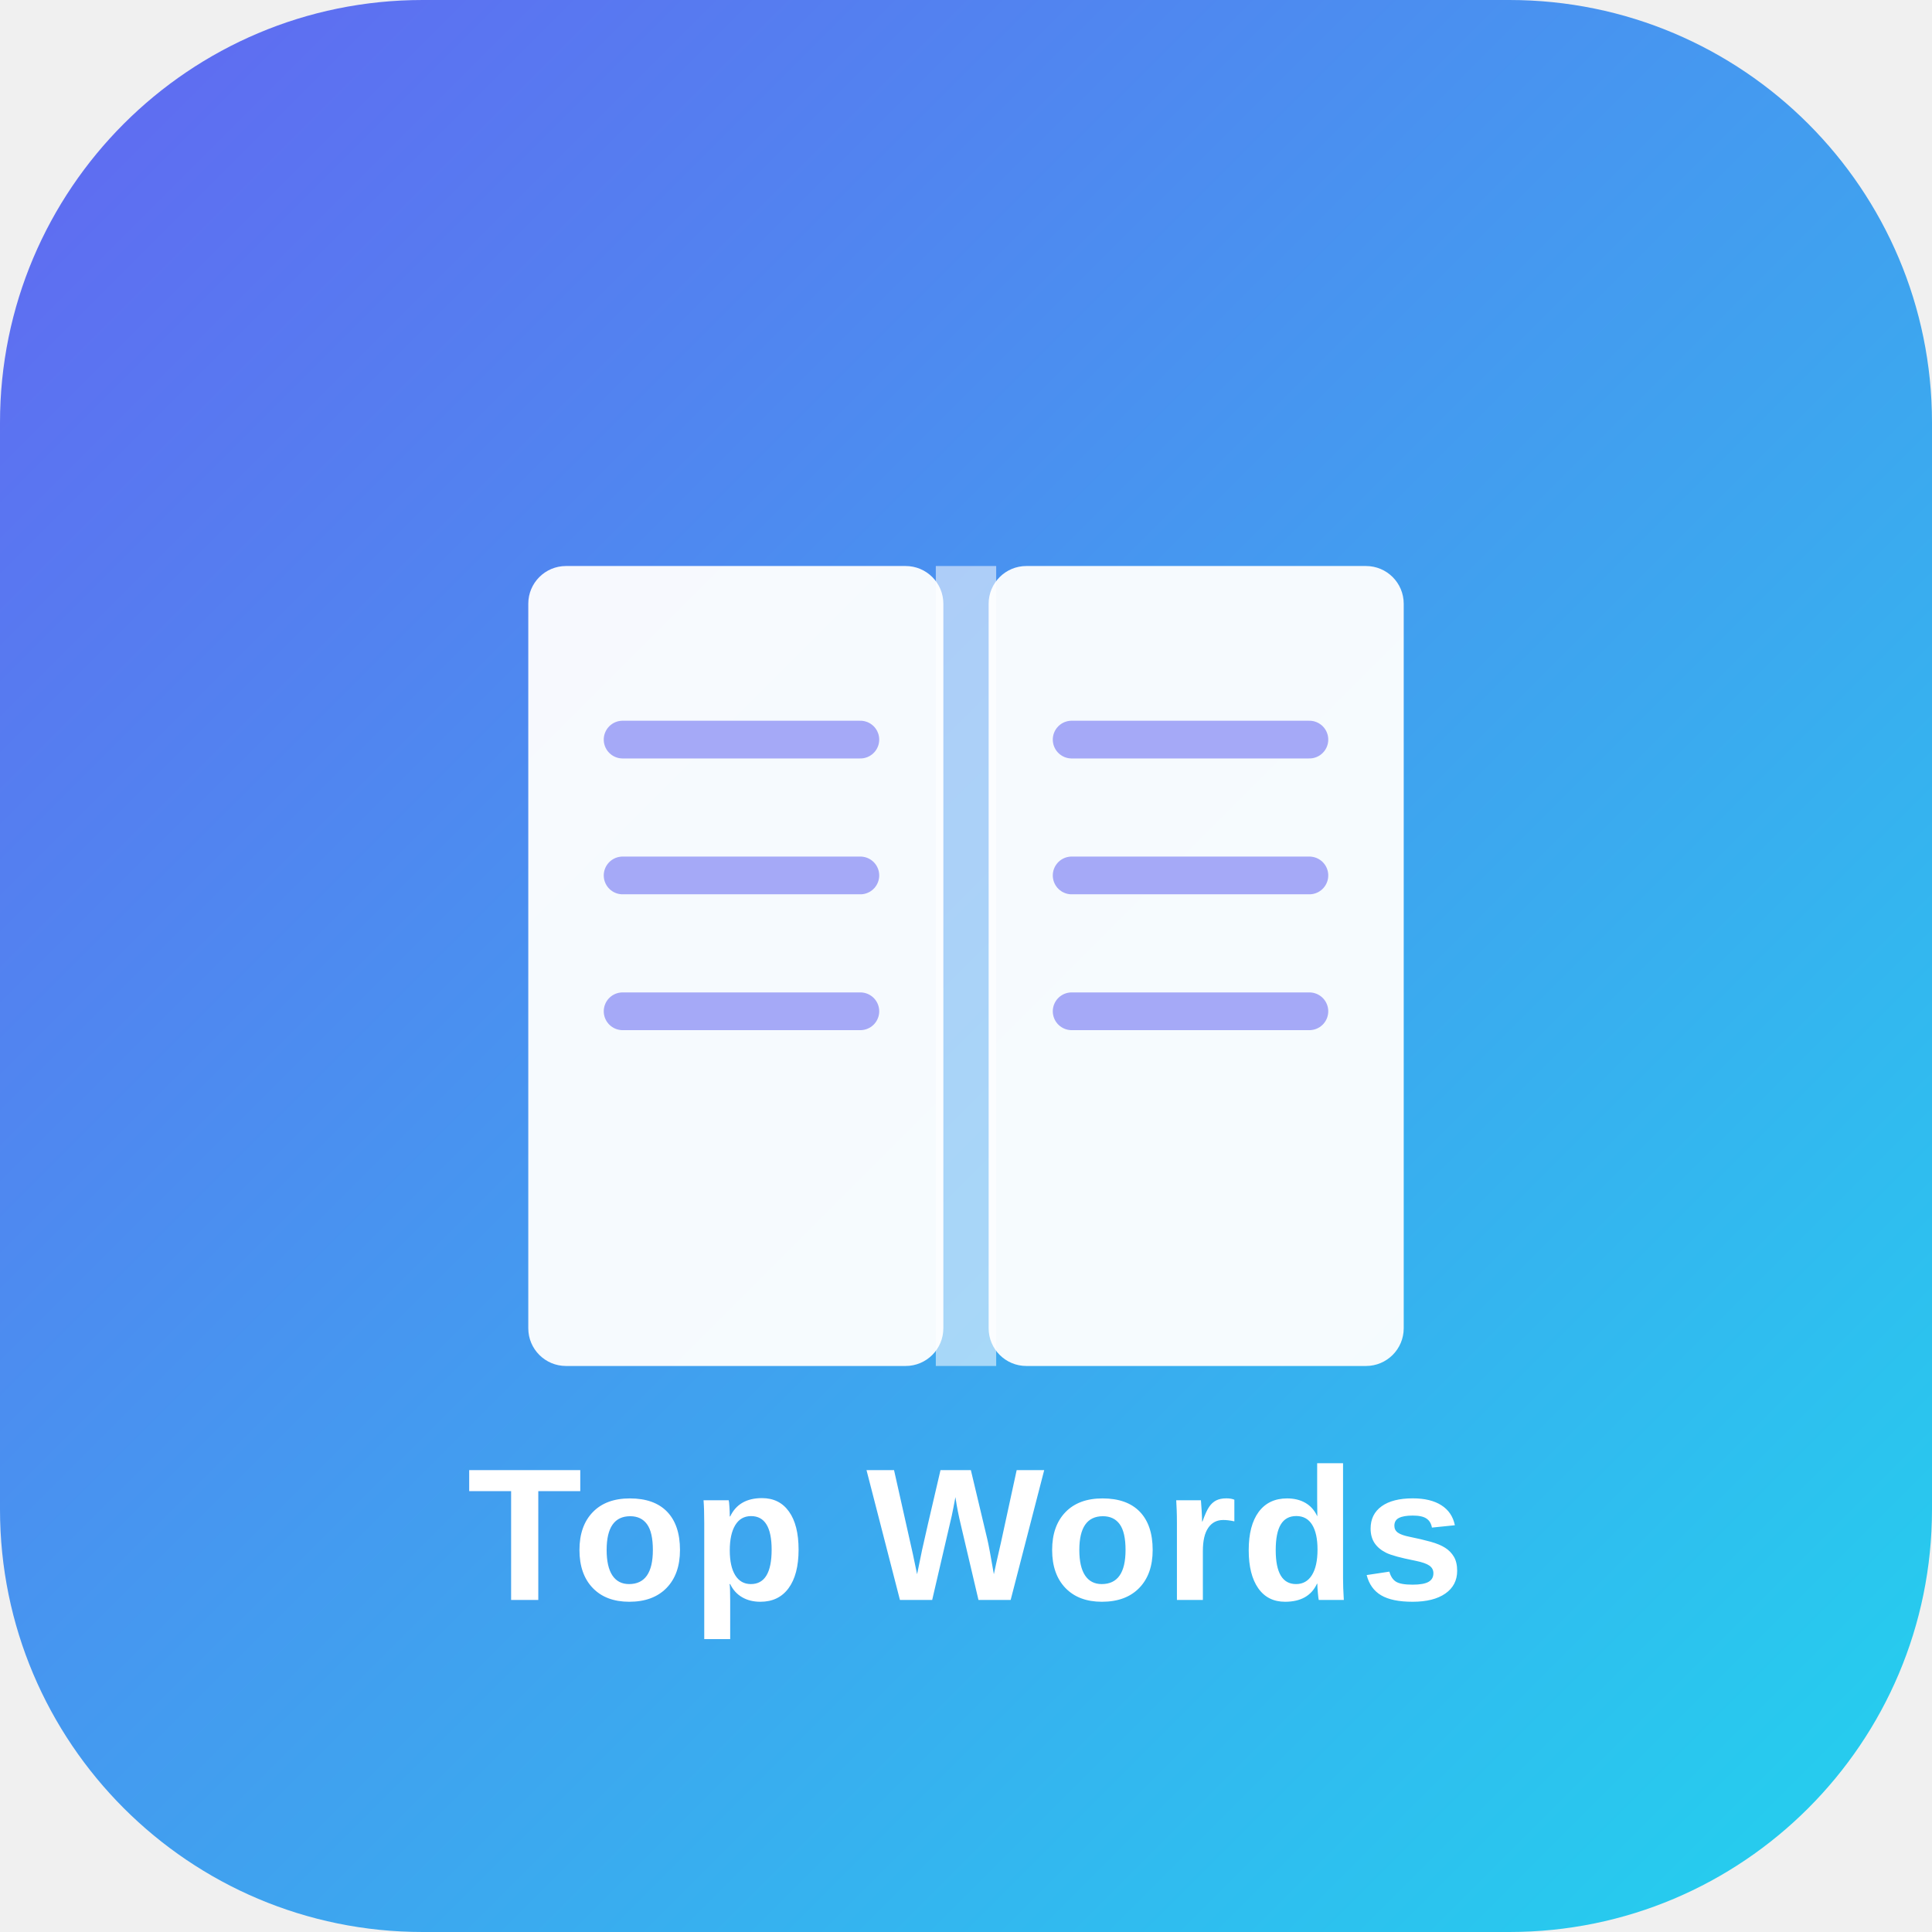
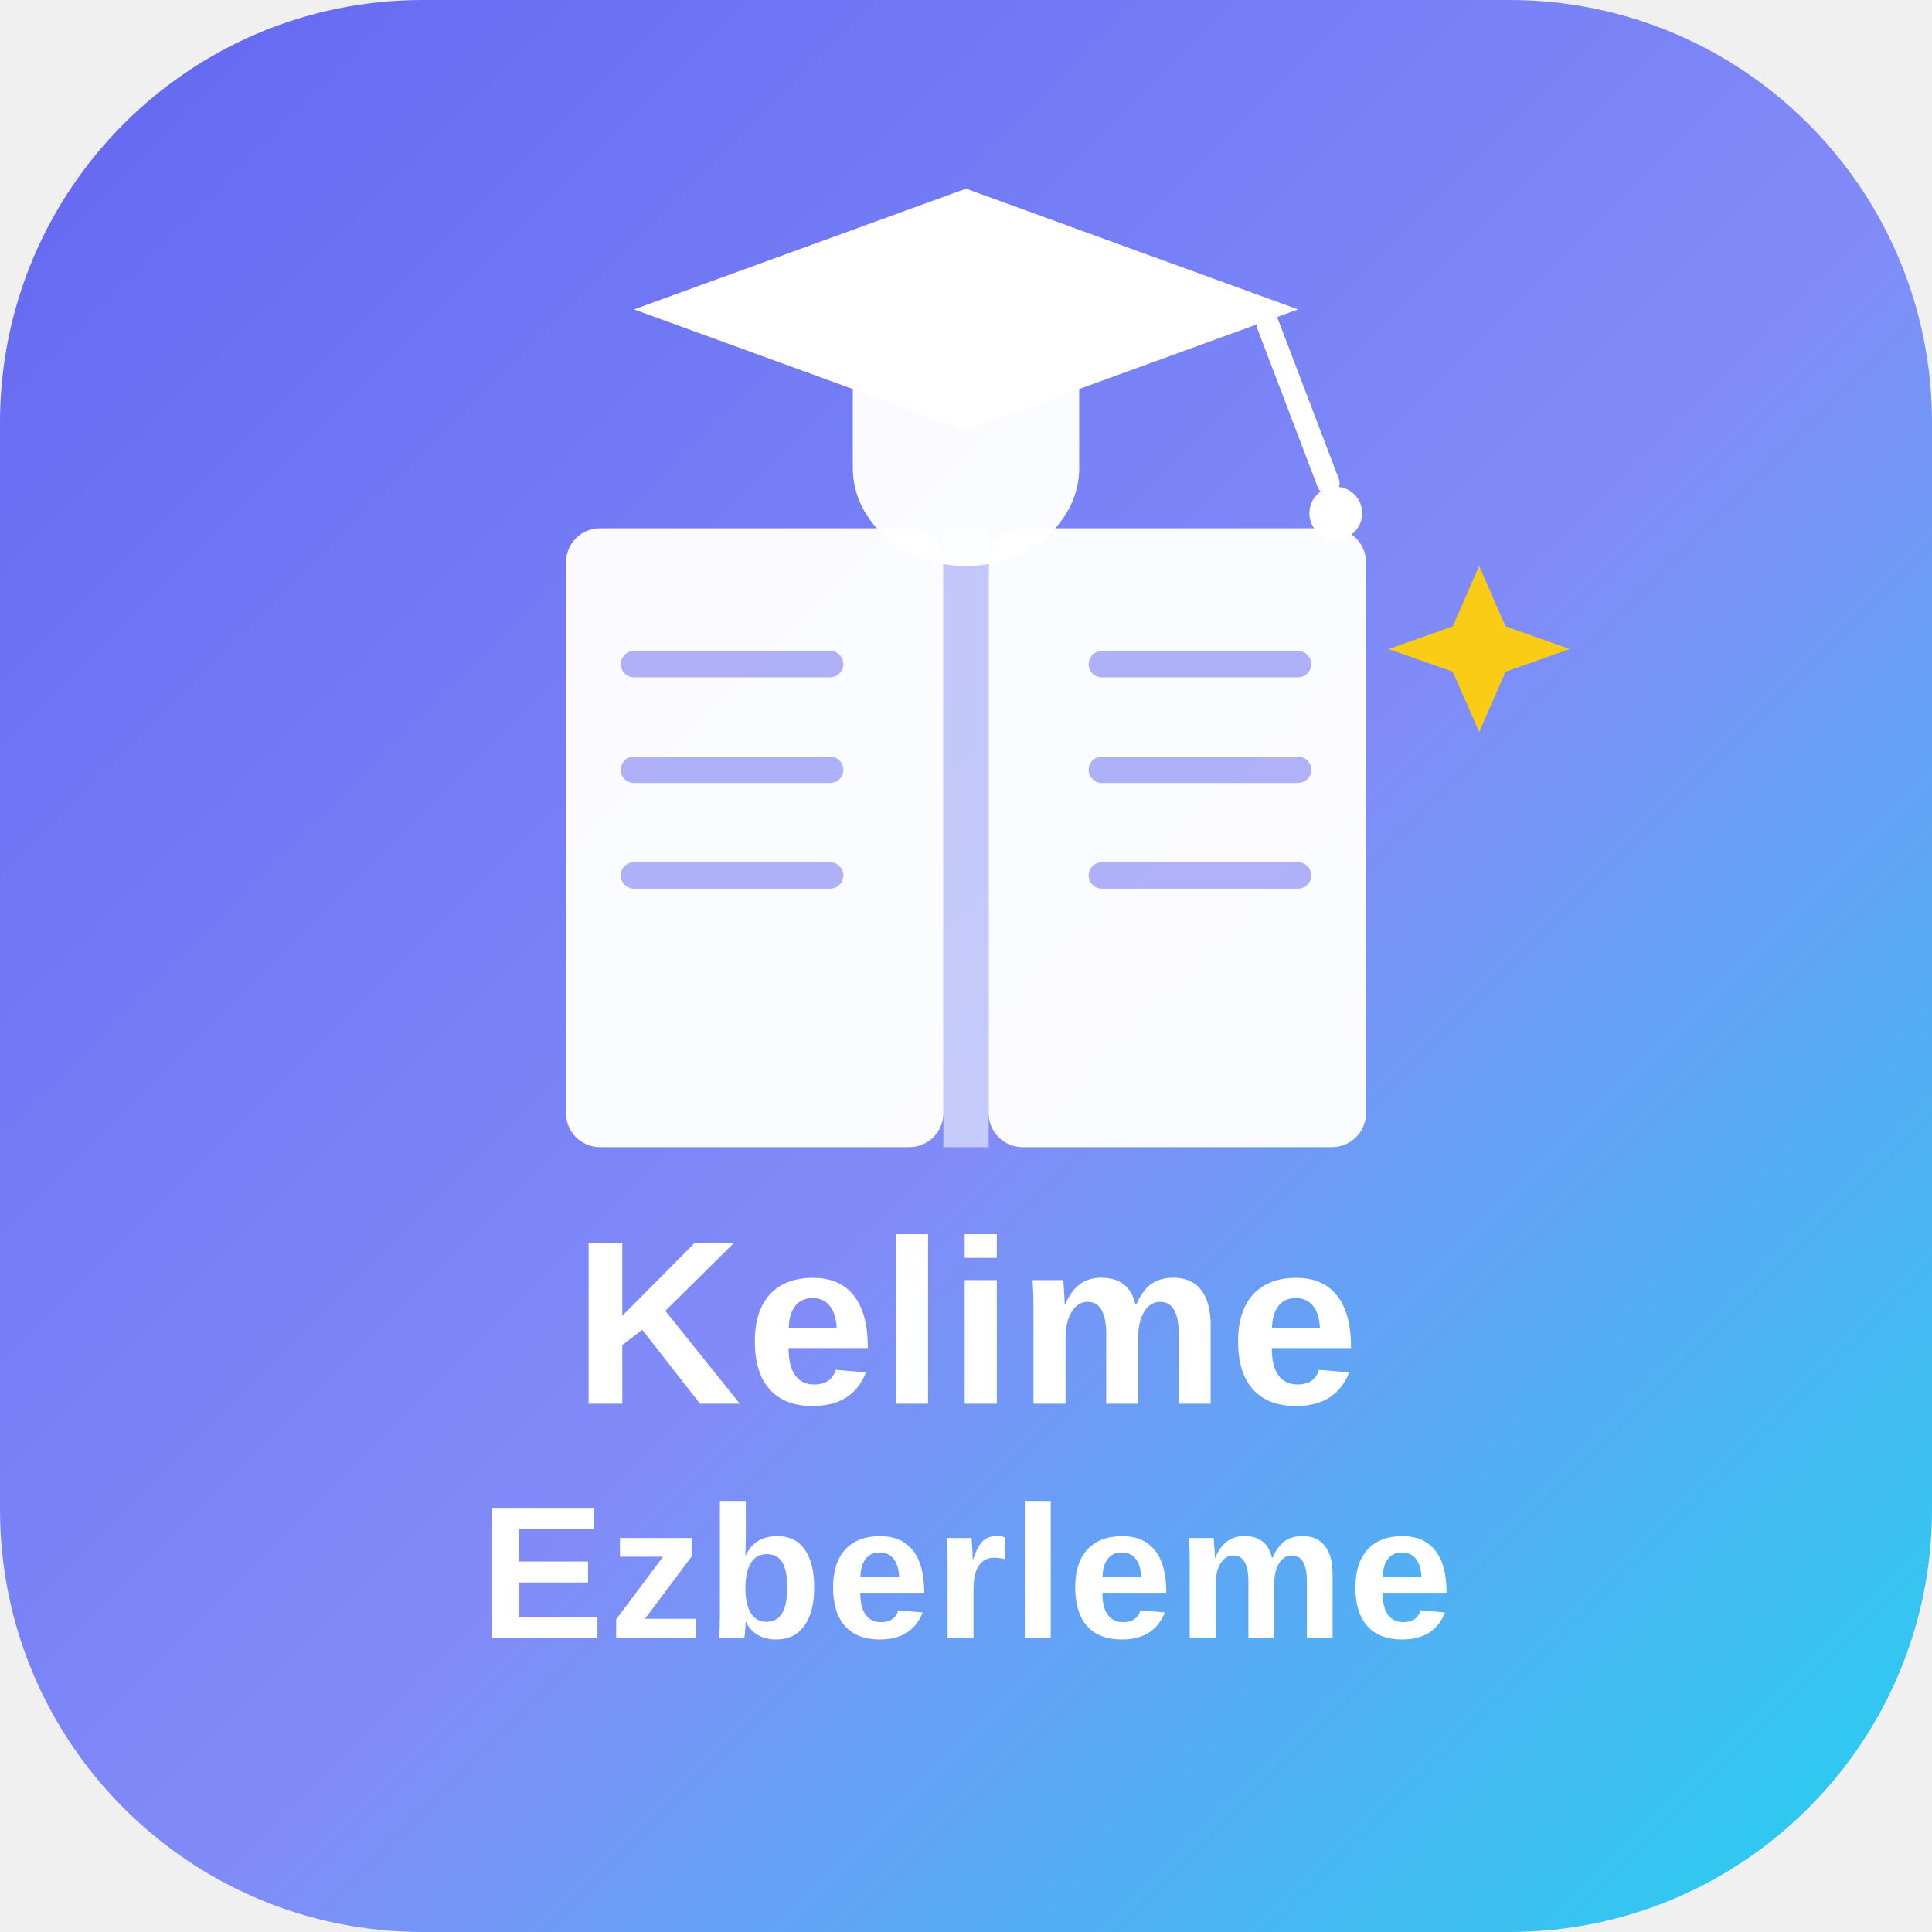
- <svg xmlns="http://www.w3.org/2000/svg" width="512" height="512" viewBox="0 0 512 512" role="img" aria-label="Top Words">
+ <svg xmlns="http://www.w3.org/2000/svg" width="512" height="512" viewBox="0 0 512 512" role="img" aria-label="Kelime Ezberleme - Top Words">
  <defs>
    <linearGradient id="bg" x1="0" y1="0" x2="1" y2="1">
      <stop offset="0" stop-color="#6366f1" />
+       <stop offset="0.55" stop-color="#818cf8" />
      <stop offset="1" stop-color="#22d3ee" />
    </linearGradient>
  </defs>
  <rect width="512" height="512" rx="112" fill="url(#bg)" />
  <g fill="#ffffff">
-     <rect x="140" y="150" width="110" height="212" rx="10" opacity="0.95" />
-     <rect x="262" y="150" width="110" height="212" rx="10" opacity="0.95" />
-     <rect x="248" y="150" width="16" height="212" opacity="0.55" />
+     <polygon points="256,50 344,82 256,114 168,82" />
+     <path d="M226,90 h60 v34 a30,26 0 0 1 -60,0 z" opacity="0.97" />
+     <line x1="336" y1="86" x2="352" y2="128" stroke="#ffffff" stroke-width="6" stroke-linecap="round" />
+     <circle cx="354" cy="136" r="7" />
  </g>
-   <g stroke="#6366f1" stroke-width="10" stroke-linecap="round" opacity="0.55">
-     <line x1="165" y1="196" x2="228" y2="196" />
-     <line x1="165" y1="232" x2="228" y2="232" />
-     <line x1="165" y1="268" x2="228" y2="268" />
-     <line x1="284" y1="196" x2="347" y2="196" />
-     <line x1="284" y1="232" x2="347" y2="232" />
-     <line x1="284" y1="268" x2="347" y2="268" />
+   <polygon points="392,150 399,166 416,172 399,178 392,194 385,178 368,172 385,166" fill="#facc15" />
+   <g fill="#ffffff">
+     <rect x="150" y="140" width="100" height="164" rx="9" opacity="0.97" />
+     <rect x="262" y="140" width="100" height="164" rx="9" opacity="0.97" />
+     <rect x="250" y="140" width="12" height="164" opacity="0.55" />
  </g>
-   <text x="256" y="424" text-anchor="middle" font-family="Segoe UI, Arial, sans-serif" font-size="50" font-weight="800" fill="#ffffff" letter-spacing="1">Top Words</text>
+   <g stroke="#6366f1" stroke-width="7" stroke-linecap="round" opacity="0.5">
+     <line x1="168" y1="176" x2="220" y2="176" />
+     <line x1="168" y1="204" x2="220" y2="204" />
+     <line x1="168" y1="232" x2="220" y2="232" />
+     <line x1="292" y1="176" x2="344" y2="176" />
+     <line x1="292" y1="204" x2="344" y2="204" />
+     <line x1="292" y1="232" x2="344" y2="232" />
+   </g>
+   <text x="256" y="372" text-anchor="middle" font-family="Segoe UI, Arial, sans-serif" font-size="62" font-weight="800" fill="#ffffff" letter-spacing="1" textLength="260" lengthAdjust="spacingAndGlyphs">Kelime</text>
+   <text x="256" y="434" text-anchor="middle" font-family="Segoe UI, Arial, sans-serif" font-size="50" font-weight="800" fill="#ffffff" letter-spacing="1" textLength="360" lengthAdjust="spacingAndGlyphs">Ezberleme</text>
</svg>
